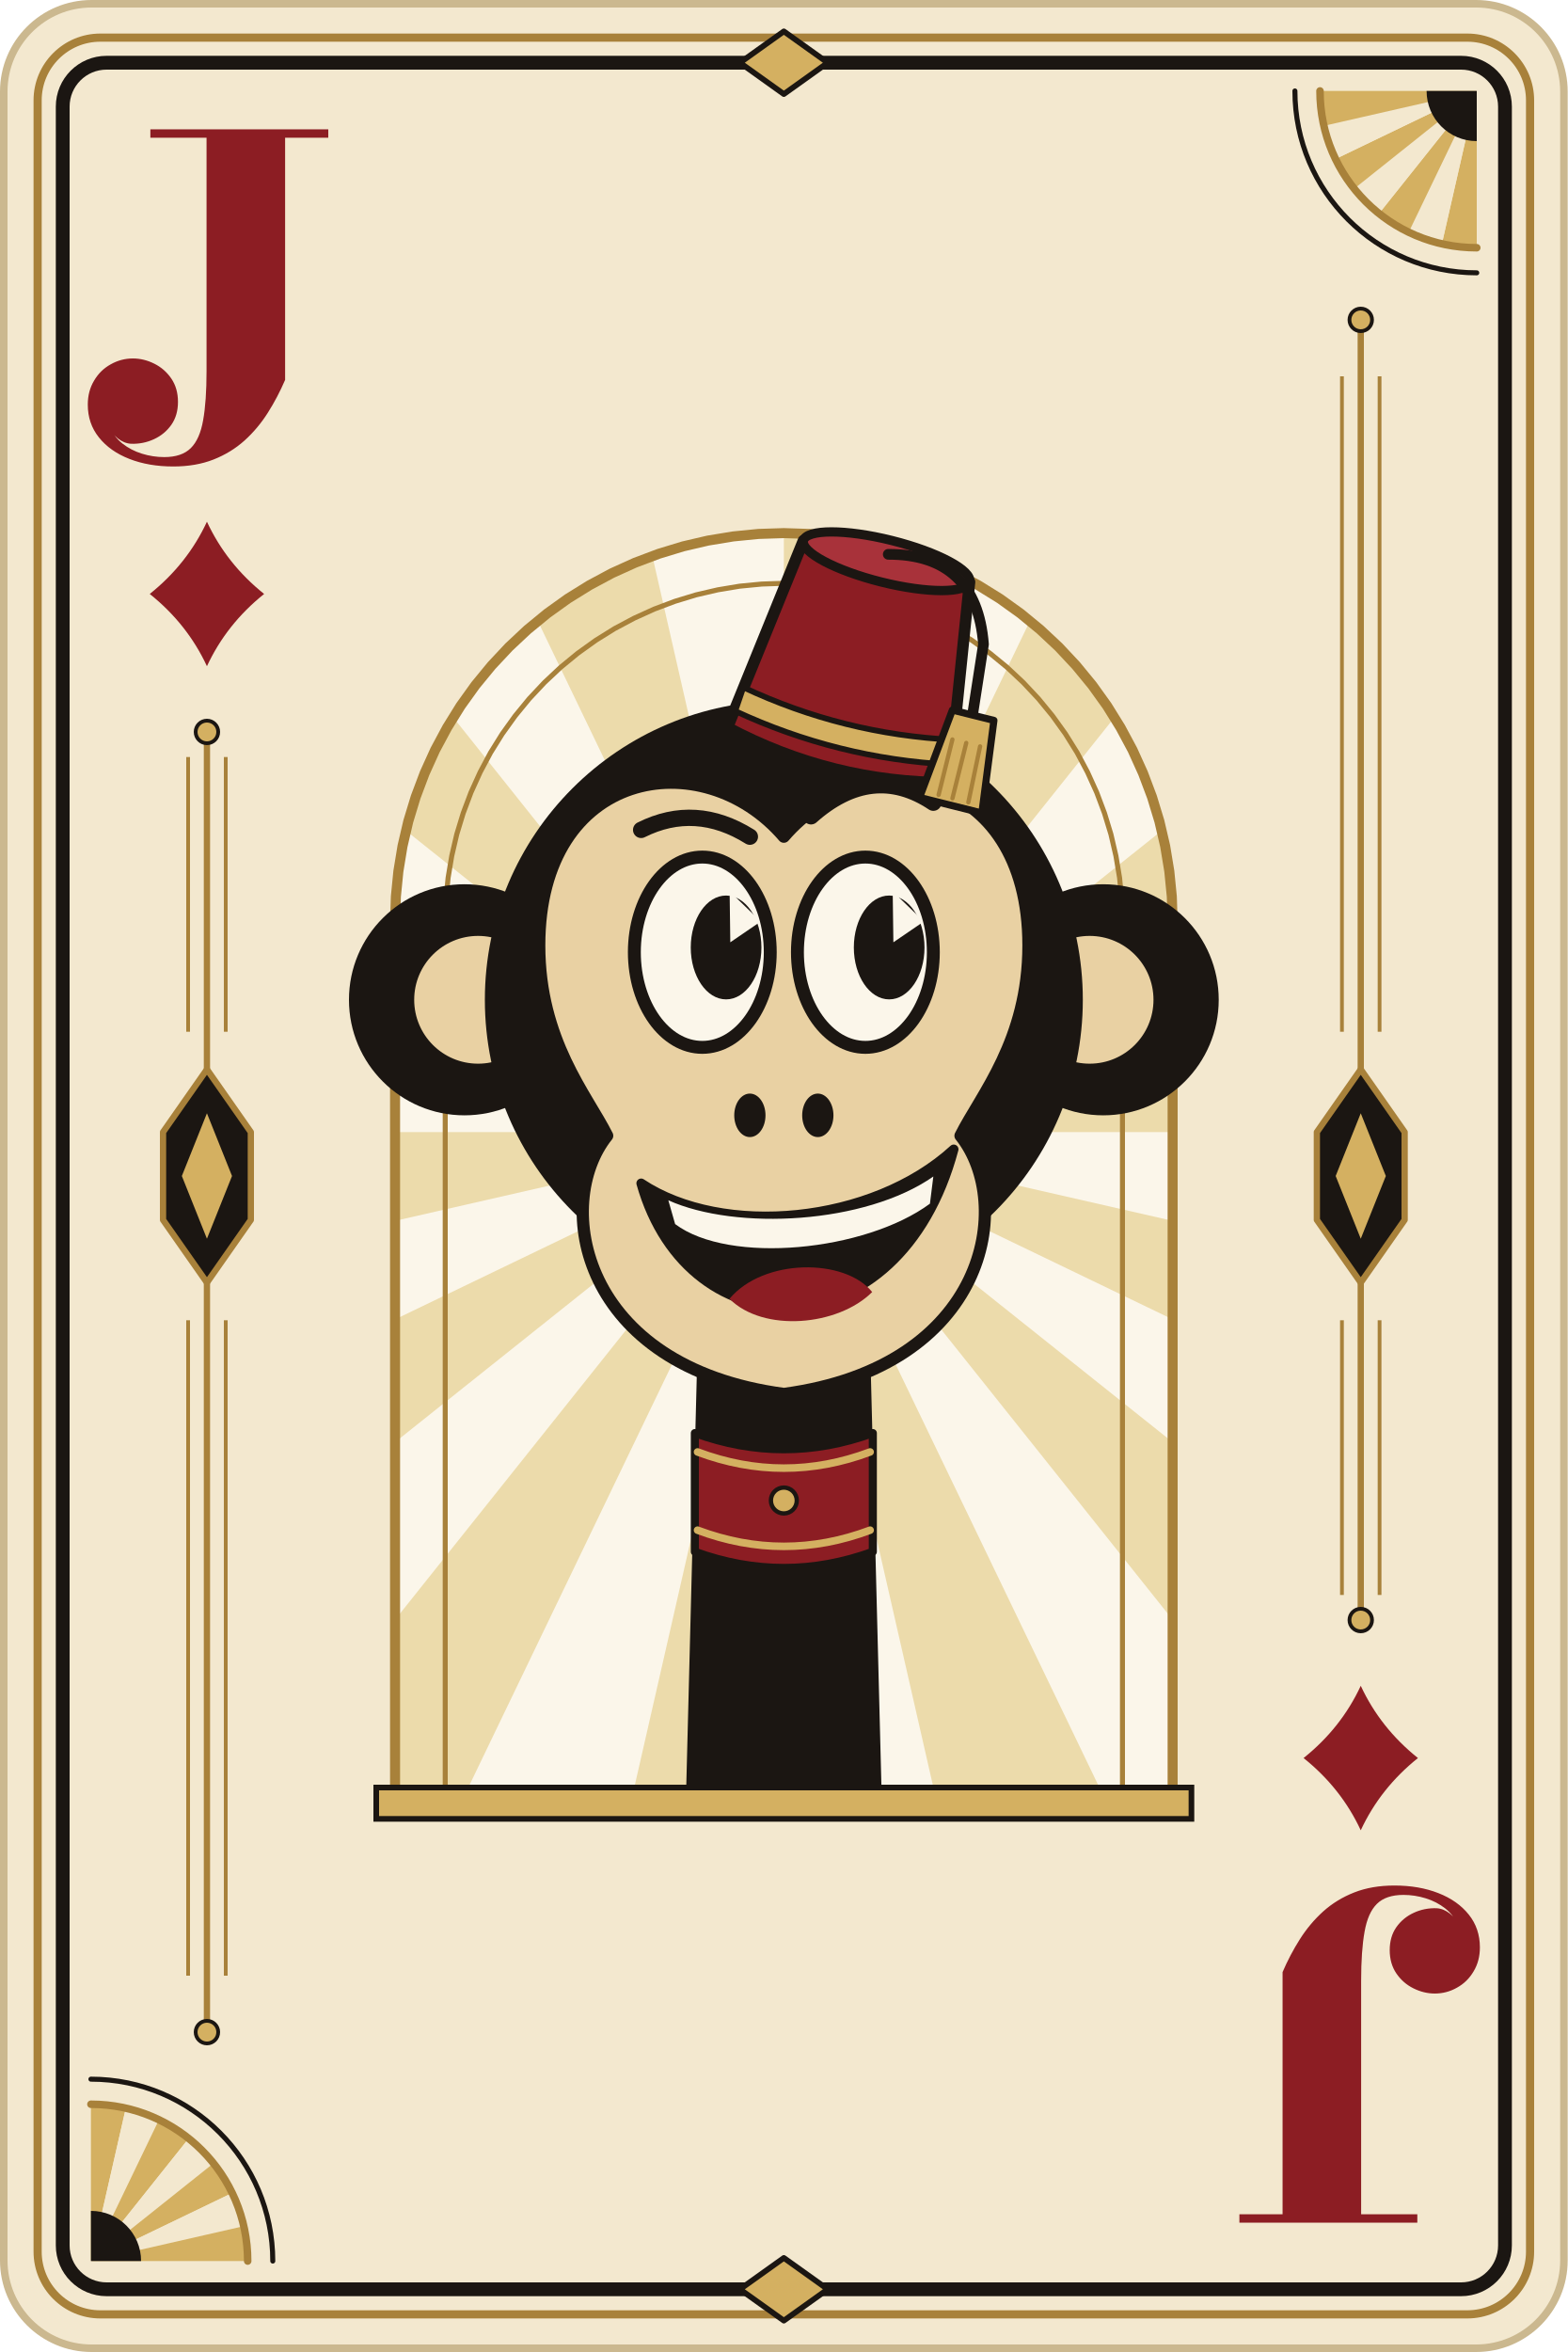
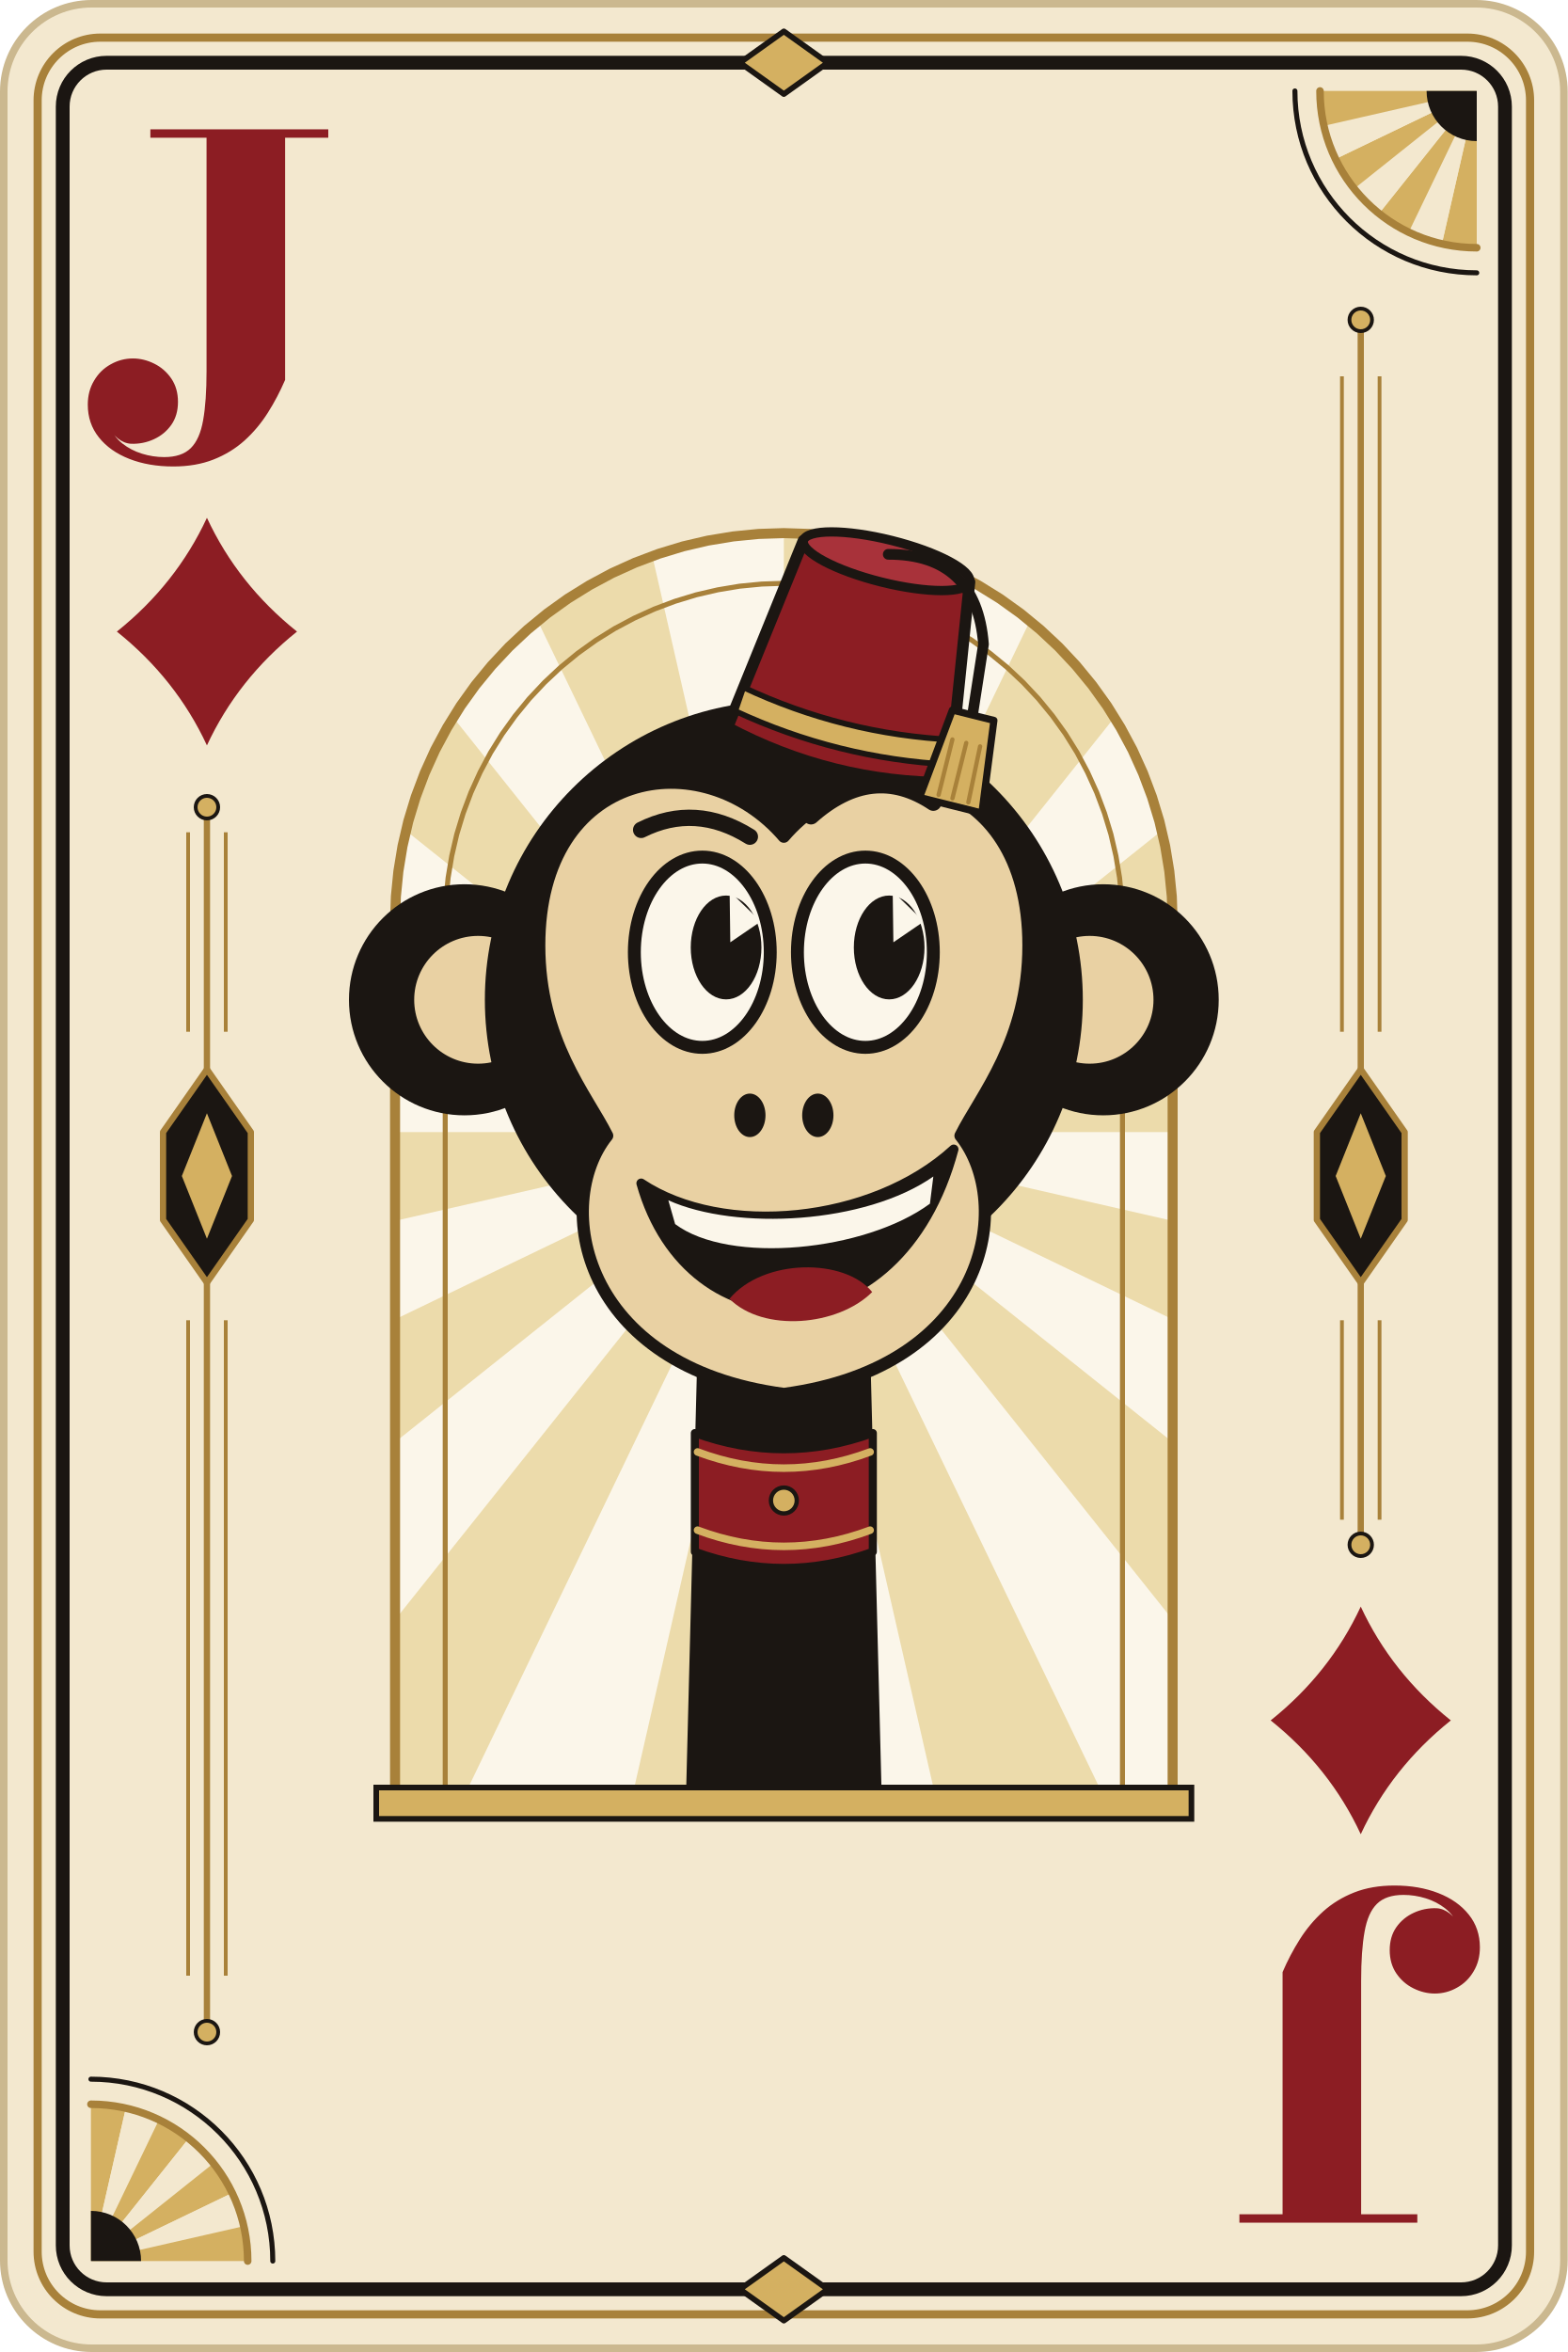
<svg xmlns="http://www.w3.org/2000/svg" viewBox="0 0 250 375" width="300" height="450" role="img" aria-label="Jack of diamonds">
  <rect x="0.6" y="0.6" width="248.8" height="373.8" rx="14" fill="#f3e8cf" stroke="#cbb88f" stroke-width="1.2" />
  <rect x="6" y="6" width="238" height="363" rx="10" fill="none" stroke="#a8813a" stroke-width="1.3" />
  <rect x="10" y="10" width="230" height="355" rx="7" fill="none" stroke="#1b1612" stroke-width="2.2" />
  <path d="M125,5 L132,10 L125,15 L118,10 Z" fill="#d4b061" stroke="#1b1612" stroke-width="0.9" stroke-linejoin="round" stroke-linecap="round" />
  <path d="M125,360 L132,365 L125,370 L118,365 Z" fill="#d4b061" stroke="#1b1612" stroke-width="0.9" stroke-linejoin="round" stroke-linecap="round" />
  <g class="rank" transform="translate(32.36 20.62) scale(1.7) translate(-32.36 -20.62)">
    <path d="M44.12 20.62V21.41H40.07V44.12Q39.38 45.73 38.45 47.2Q37.52 48.67 36.26 49.81Q35 50.94 33.35 51.59Q31.7 52.24 29.58 52.24Q27.27 52.24 25.46 51.53Q23.64 50.82 22.6 49.51Q21.56 48.21 21.56 46.44Q21.56 45.17 22.15 44.19Q22.73 43.2 23.71 42.66Q24.68 42.11 25.79 42.11Q26.82 42.11 27.8 42.6Q28.77 43.08 29.4 44Q30.02 44.92 30.02 46.18Q30.02 47.44 29.4 48.33Q28.77 49.22 27.77 49.68Q26.76 50.15 25.61 50.11Q24.96 50.07 24.38 49.61Q23.81 49.16 23.64 48.53Q24.01 49.46 24.81 50.09Q25.61 50.72 26.64 51.04Q27.67 51.36 28.73 51.36Q30.37 51.36 31.22 50.52Q32.07 49.68 32.38 47.9Q32.7 46.12 32.7 43.3V21.41H27.43V20.62Z" fill="#8c1d23" />
  </g>
-   <g transform="translate(33 94.7) scale(0.24) translate(-50 -50)">
+   <g transform="translate(33 100.7) scale(0.378) translate(-50 -50)">
    <path d="M50,2 Q63,30 88,50 Q63,70 50,98 Q37,70 12,50 Q37,30 50,2 Z" fill="#8c1d23" />
  </g>
-   <line x1="33" y1="117.7" x2="33" y2="172.5" stroke="#a8813a" stroke-width="1" />
+   <line x1="33" y1="129.7" x2="33" y2="172.5" stroke="#a8813a" stroke-width="1" />
  <line x1="33" y1="202.5" x2="33" y2="323" stroke="#a8813a" stroke-width="1" />
-   <line x1="30" y1="120.7" x2="30" y2="164.5" stroke="#a8813a" stroke-width="0.6" />
+   <line x1="30" y1="132.7" x2="30" y2="164.5" stroke="#a8813a" stroke-width="0.6" />
  <line x1="30" y1="210.5" x2="30" y2="315" stroke="#a8813a" stroke-width="0.6" />
-   <line x1="36" y1="120.7" x2="36" y2="164.5" stroke="#a8813a" stroke-width="0.6" />
+   <line x1="36" y1="132.7" x2="36" y2="164.5" stroke="#a8813a" stroke-width="0.6" />
  <line x1="36" y1="210.5" x2="36" y2="315" stroke="#a8813a" stroke-width="0.6" />
-   <circle cx="33" cy="116.7" r="1.8" fill="#d4b061" stroke="#1b1612" stroke-width="0.6" stroke-linejoin="round" stroke-linecap="round" />
+   <circle cx="33" cy="128.7" r="1.8" fill="#d4b061" stroke="#1b1612" stroke-width="0.6" stroke-linejoin="round" stroke-linecap="round" />
  <circle cx="33" cy="324" r="1.8" fill="#d4b061" stroke="#1b1612" stroke-width="0.6" stroke-linejoin="round" stroke-linecap="round" />
  <path d="M33,170.5 L40,180.5 L40,194.5 L33,204.5 L26,194.5 L26,180.5 Z" fill="#1b1612" stroke="#a8813a" stroke-width="1" stroke-linejoin="round" stroke-linecap="round" />
  <path d="M33,177.5 L37,187.5 L33,197.5 L29,187.5 Z" fill="#d4b061" />
  <path d="M14.5,360.5 L14.5,335.5 L15.9,335.54 L17.3,335.66 L18.69,335.85 L20.06,336.13 Z" fill="#d4b061" />
  <path d="M14.5,360.5 L20.06,336.13 L21.42,336.48 L22.76,336.9 L24.07,337.4 L25.35,337.98 Z" fill="#f3e8cf" />
  <path d="M14.5,360.5 L25.35,337.98 L26.59,338.62 L27.8,339.33 L28.97,340.11 L30.09,340.95 Z" fill="#d4b061" />
  <path d="M14.5,360.5 L30.09,340.95 L31.16,341.86 L32.18,342.82 L33.14,343.84 L34.05,344.91 Z" fill="#f3e8cf" />
  <path d="M14.5,360.5 L34.05,344.91 L34.89,346.03 L35.67,347.2 L36.38,348.41 L37.02,349.65 Z" fill="#d4b061" />
  <path d="M14.5,360.5 L37.02,349.65 L37.6,350.93 L38.1,352.24 L38.52,353.58 L38.87,354.94 Z" fill="#f3e8cf" />
  <path d="M14.5,360.5 L38.87,354.94 L39.15,356.31 L39.34,357.7 L39.46,359.1 L39.5,360.5 Z" fill="#d4b061" />
  <path d="M14.5,335.5 A25,25 0 0 1 39.5,360.5" fill="none" stroke="#a8813a" stroke-width="1.2" stroke-linejoin="round" stroke-linecap="round" />
  <path d="M14.5,331.5 A29,29 0 0 1 43.5,360.5" fill="none" stroke="#1b1612" stroke-width="0.8" stroke-linejoin="round" stroke-linecap="round" />
  <path d="M14.5,352.5 A8,8 0 0 1 22.5,360.5 L14.5,360.5 Z" fill="#1b1612" />
  <g transform="rotate(180 125 187.5)">
    <g class="rank" transform="translate(32.36 20.62) scale(1.7) translate(-32.36 -20.62)">
      <path d="M44.12 20.62V21.41H40.07V44.12Q39.38 45.73 38.45 47.2Q37.52 48.67 36.26 49.81Q35 50.94 33.35 51.59Q31.7 52.24 29.58 52.24Q27.27 52.24 25.46 51.53Q23.64 50.82 22.6 49.51Q21.56 48.21 21.56 46.44Q21.56 45.17 22.15 44.19Q22.73 43.2 23.71 42.66Q24.68 42.11 25.79 42.11Q26.82 42.11 27.8 42.6Q28.77 43.08 29.4 44Q30.02 44.92 30.02 46.18Q30.02 47.44 29.4 48.33Q28.77 49.22 27.77 49.68Q26.76 50.15 25.61 50.11Q24.96 50.07 24.38 49.61Q23.81 49.16 23.64 48.53Q24.01 49.46 24.81 50.09Q25.61 50.72 26.64 51.04Q27.67 51.36 28.73 51.36Q30.37 51.36 31.22 50.52Q32.07 49.68 32.38 47.9Q32.7 46.12 32.7 43.3V21.41H27.43V20.62Z" fill="#8c1d23" />
    </g>
-     <g transform="translate(33 94.7) scale(0.24) translate(-50 -50)">
+     <g transform="translate(33 100.7) scale(0.378) translate(-50 -50)">
      <path d="M50,2 Q63,30 88,50 Q63,70 50,98 Q37,70 12,50 Q37,30 50,2 Z" fill="#8c1d23" />
    </g>
-     <line x1="33" y1="117.7" x2="33" y2="172.5" stroke="#a8813a" stroke-width="1" />
+     <line x1="33" y1="129.7" x2="33" y2="172.5" stroke="#a8813a" stroke-width="1" />
    <line x1="33" y1="202.5" x2="33" y2="323" stroke="#a8813a" stroke-width="1" />
-     <line x1="30" y1="120.7" x2="30" y2="164.5" stroke="#a8813a" stroke-width="0.6" />
+     <line x1="30" y1="132.7" x2="30" y2="164.5" stroke="#a8813a" stroke-width="0.6" />
    <line x1="30" y1="210.5" x2="30" y2="315" stroke="#a8813a" stroke-width="0.6" />
-     <line x1="36" y1="120.7" x2="36" y2="164.5" stroke="#a8813a" stroke-width="0.6" />
+     <line x1="36" y1="132.7" x2="36" y2="164.5" stroke="#a8813a" stroke-width="0.6" />
    <line x1="36" y1="210.5" x2="36" y2="315" stroke="#a8813a" stroke-width="0.6" />
-     <circle cx="33" cy="116.7" r="1.8" fill="#d4b061" stroke="#1b1612" stroke-width="0.6" stroke-linejoin="round" stroke-linecap="round" />
+     <circle cx="33" cy="128.7" r="1.8" fill="#d4b061" stroke="#1b1612" stroke-width="0.6" stroke-linejoin="round" stroke-linecap="round" />
    <circle cx="33" cy="324" r="1.8" fill="#d4b061" stroke="#1b1612" stroke-width="0.6" stroke-linejoin="round" stroke-linecap="round" />
    <path d="M33,170.5 L40,180.5 L40,194.5 L33,204.5 L26,194.5 L26,180.5 Z" fill="#1b1612" stroke="#a8813a" stroke-width="1" stroke-linejoin="round" stroke-linecap="round" />
    <path d="M33,177.5 L37,187.5 L33,197.5 L29,187.5 Z" fill="#d4b061" />
    <path d="M14.5,360.5 L14.5,335.5 L15.9,335.54 L17.3,335.66 L18.69,335.85 L20.06,336.13 Z" fill="#d4b061" />
    <path d="M14.5,360.5 L20.06,336.13 L21.42,336.48 L22.76,336.9 L24.07,337.4 L25.35,337.98 Z" fill="#f3e8cf" />
    <path d="M14.5,360.5 L25.35,337.98 L26.59,338.62 L27.8,339.33 L28.97,340.11 L30.09,340.95 Z" fill="#d4b061" />
    <path d="M14.5,360.5 L30.09,340.95 L31.16,341.86 L32.18,342.82 L33.14,343.84 L34.05,344.91 Z" fill="#f3e8cf" />
    <path d="M14.5,360.5 L34.05,344.91 L34.89,346.03 L35.67,347.2 L36.38,348.41 L37.02,349.65 Z" fill="#d4b061" />
    <path d="M14.5,360.5 L37.02,349.65 L37.6,350.93 L38.1,352.24 L38.52,353.58 L38.87,354.94 Z" fill="#f3e8cf" />
    <path d="M14.5,360.5 L38.87,354.94 L39.15,356.31 L39.34,357.7 L39.46,359.1 L39.5,360.5 Z" fill="#d4b061" />
    <path d="M14.5,335.5 A25,25 0 0 1 39.5,360.5" fill="none" stroke="#a8813a" stroke-width="1.2" stroke-linejoin="round" stroke-linecap="round" />
    <path d="M14.5,331.5 A29,29 0 0 1 43.5,360.5" fill="none" stroke="#1b1612" stroke-width="0.8" stroke-linejoin="round" stroke-linecap="round" />
    <path d="M14.5,352.5 A8,8 0 0 1 22.5,360.5 L14.5,360.5 Z" fill="#1b1612" />
  </g>
  <g transform="translate(0 12.5)">
    <path d="M63,272.5 L63,134.5 L63.13,130.45 L63.53,126.41 L64.19,122.4 L65.11,118.45 L66.29,114.57 L67.72,110.77 L69.39,107.08 L71.31,103.5 L73.45,100.05 L75.81,96.76 L78.39,93.62 L81.16,90.66 L84.12,87.89 L87.26,85.31 L90.55,82.95 L94,80.81 L97.58,78.89 L101.27,77.22 L105.07,75.79 L108.95,74.61 L112.9,73.69 L116.91,73.03 L120.95,72.63 L125,72.5 L129.05,72.63 L133.09,73.03 L137.1,73.69 L141.05,74.61 L144.93,75.79 L148.73,77.22 L152.42,78.89 L156,80.81 L159.45,82.95 L162.74,85.31 L165.88,87.89 L168.84,90.66 L171.61,93.62 L174.19,96.76 L176.55,100.05 L178.69,103.5 L180.61,107.08 L182.28,110.77 L183.71,114.57 L184.89,118.45 L185.81,122.4 L186.47,126.41 L186.87,130.45 L187,134.5 L187,272.5 Z" fill="#ecdbab" />
    <path d="M125,168 L187,182.15 L187,168 Z" fill="#fbf6ea" />
    <path d="M125,168 L187,217.44 L187,197.86 Z" fill="#fbf6ea" />
    <path d="M125,168 L175.32,272.5 L187,272.5 L187,245.75 Z" fill="#fbf6ea" />
    <path d="M125,168 L125,272.5 L148.85,272.5 Z" fill="#fbf6ea" />
    <path d="M125,168 L74.68,272.5 L101.15,272.5 Z" fill="#fbf6ea" />
    <path d="M125,168 L63,217.44 L63,245.75 Z" fill="#fbf6ea" />
    <path d="M125,168 L63,182.15 L63,197.86 Z" fill="#fbf6ea" />
    <path d="M125,168 L63,153.85 L63,168 Z" fill="#fbf6ea" />
    <path d="M125,168 L64.76,119.96 L64.19,122.4 L63.53,126.41 L63.13,130.45 L63,134.5 L63,138.14 Z" fill="#fbf6ea" />
    <path d="M125,168 L85.77,86.53 L84.12,87.89 L81.16,90.66 L78.39,93.62 L75.81,96.76 L73.45,100.05 L72.3,101.91 Z" fill="#fbf6ea" />
    <path d="M125,168 L125,72.5 L120.95,72.63 L116.91,73.03 L112.9,73.69 L108.95,74.61 L105.07,75.79 L104.04,76.18 Z" fill="#fbf6ea" />
    <path d="M125,168 L164.23,86.53 L162.74,85.31 L159.45,82.95 L156,80.81 L152.42,78.89 L148.73,77.22 L145.96,76.18 Z" fill="#fbf6ea" />
    <path d="M125,168 L185.24,119.96 L184.89,118.45 L183.71,114.57 L182.28,110.77 L180.61,107.08 L178.69,103.5 L177.7,101.91 Z" fill="#fbf6ea" />
    <path d="M125,168 L187,153.85 L187,138.14 Z" fill="#fbf6ea" />
    <path d="M71,272.5 L71,134.5 L71.12,130.97 L71.46,127.45 L72.04,123.97 L72.84,120.52 L73.87,117.14 L75.11,113.84 L76.57,110.62 L78.23,107.5 L80.1,104.5 L82.16,101.63 L84.4,98.9 L86.82,96.32 L89.4,93.9 L92.13,91.66 L95,89.6 L98,87.73 L101.12,86.07 L104.34,84.61 L107.64,83.37 L111.02,82.34 L114.47,81.54 L117.95,80.96 L121.47,80.62 L125,80.5 L128.53,80.62 L132.05,80.96 L135.53,81.54 L138.98,82.34 L142.36,83.37 L145.66,84.61 L148.88,86.07 L152,87.73 L155,89.6 L157.87,91.66 L160.6,93.9 L163.18,96.32 L165.6,98.9 L167.84,101.63 L169.9,104.5 L171.77,107.5 L173.43,110.62 L174.89,113.84 L176.13,117.14 L177.16,120.52 L177.96,123.97 L178.54,127.45 L178.88,130.97 L179,134.5 L179,272.5" fill="none" stroke="#a8813a" stroke-width="0.8" stroke-linejoin="round" stroke-linecap="round" />
    <path d="M63,272.5 L63,134.5 L63.13,130.45 L63.53,126.41 L64.19,122.4 L65.11,118.45 L66.29,114.57 L67.72,110.77 L69.39,107.08 L71.31,103.5 L73.45,100.05 L75.81,96.76 L78.39,93.62 L81.16,90.66 L84.12,87.89 L87.26,85.31 L90.55,82.95 L94,80.81 L97.58,78.89 L101.27,77.22 L105.07,75.79 L108.95,74.61 L112.9,73.69 L116.91,73.03 L120.95,72.63 L125,72.5 L129.05,72.63 L133.09,73.03 L137.1,73.69 L141.05,74.61 L144.93,75.79 L148.73,77.22 L152.42,78.89 L156,80.81 L159.45,82.95 L162.74,85.31 L165.88,87.89 L168.84,90.66 L171.61,93.62 L174.19,96.76 L176.55,100.05 L178.69,103.5 L180.61,107.08 L182.28,110.77 L183.71,114.57 L184.89,118.45 L185.81,122.4 L186.47,126.41 L186.87,130.45 L187,134.5 L187,272.5" fill="none" stroke="#a8813a" stroke-width="1.6" stroke-linejoin="round" stroke-linecap="round" />
    <g transform="translate(59.64 47.18) scale(0.86)">
      <path d="M61,184 L59,262 L93,262 L91,184 Z" fill="#1b1612" />
      <path d="M61,184 L59,262" fill="none" stroke="#1b1612" stroke-width="2.2" stroke-linejoin="round" stroke-linecap="round" />
      <path d="M91,184 L93,262" fill="none" stroke="#1b1612" stroke-width="2.2" stroke-linejoin="round" stroke-linecap="round" />
      <g transform="translate(0 0.29)">
        <path d="M59.5,196 Q76,202 92.5,196 L92.5,218 Q76,224 59.5,218 Z" fill="#8c1d23" stroke="#1b1612" stroke-width="1.5" stroke-linejoin="round" stroke-linecap="round" />
        <path d="M60,199.5 Q76,205.5 92,199.5 M60,214 Q76,220 92,214" fill="none" stroke="#d4b061" stroke-width="1.4" stroke-linejoin="round" stroke-linecap="round" />
        <circle cx="76" cy="208.5" r="2.4" fill="#d4b061" stroke="#1b1612" stroke-width="0.8" stroke-linejoin="round" stroke-linecap="round" />
      </g>
      <g class="head" transform="translate(76 184) scale(1.26) translate(-76 -184)">
        <circle cx="29" cy="130" r="17" fill="#1b1612" />
        <circle cx="31" cy="130" r="10" fill="#e9d1a3" stroke="#1b1612" stroke-width="1.2" stroke-linejoin="round" stroke-linecap="round" />
        <g transform="matrix(-1 0 0 1 152 0)">
          <circle cx="29" cy="130" r="17" fill="#1b1612" />
          <circle cx="31" cy="130" r="10" fill="#e9d1a3" stroke="#1b1612" stroke-width="1.2" stroke-linejoin="round" stroke-linecap="round" />
        </g>
        <circle cx="76" cy="130" r="44" fill="#1b1612" />
        <path d="M76,106 C64,92 40,96 40,122 C40,136 47,144 50,150 C42,160 46,184 76,188 C106,184 110,160 102,150 C105,144 112,136 112,122 C112,96 88,92 76,106 Z" fill="#e9d1a3" stroke="#1b1612" stroke-width="1.8" stroke-linejoin="round" stroke-linecap="round" />
        <ellipse cx="71" cy="147" rx="2.3" ry="3.2" fill="#1b1612" />
        <ellipse cx="81" cy="147" rx="2.3" ry="3.2" fill="#1b1612" />
        <path d="M55,157 C62,182 93,182 101,152 C89,163 67,165 55,157 Z" fill="#1b1612" stroke="#1b1612" stroke-width="1.4" stroke-linejoin="round" stroke-linecap="round" />
        <path d="M59,159.5 C69,164 88,163 98,156 L97.5,160 C88,167 68,169 60,163 Z" fill="#fbf6ea" />
        <path d="M68,174 C73,168 85,168 89,173 C84,178 73,179 68,174 Z" fill="#8c1d23" />
        <ellipse cx="64" cy="123" rx="10" ry="14" fill="#fbf6ea" />
        <ellipse cx="67.5" cy="122.3" rx="5.2" ry="7.64" fill="#1b1612" />
        <path d="M68.12,121.54 L68.02,114.04 L72.6,118.48 Z" fill="#fbf6ea" />
        <ellipse cx="64" cy="123" rx="10" ry="14" fill="none" stroke="#1b1612" stroke-width="1.9" stroke-linejoin="round" stroke-linecap="round" />
        <ellipse cx="88" cy="123" rx="10" ry="14" fill="#fbf6ea" />
        <ellipse cx="91.5" cy="122.3" rx="5.2" ry="7.64" fill="#1b1612" />
        <path d="M92.12,121.54 L92.02,114.04 L96.6,118.48 Z" fill="#fbf6ea" />
        <ellipse cx="88" cy="123" rx="10" ry="14" fill="none" stroke="#1b1612" stroke-width="1.9" stroke-linejoin="round" stroke-linecap="round" />
        <path d="M55,105 Q63,101 71,106" fill="none" stroke="#1b1612" stroke-width="2.4" stroke-linejoin="round" stroke-linecap="round" />
        <path d="M80,103 Q89,95 98,101" fill="none" stroke="#1b1612" stroke-width="2.4" stroke-linejoin="round" stroke-linecap="round" />
        <g transform="translate(84 94) rotate(14) scale(1.05)">
          <path d="M-16,0 L-12,-28 Q0,-31 12,-28 L16,0 Q0,4 -16,0 Z" fill="#8c1d23" stroke="#1b1612" stroke-width="1.6" stroke-linejoin="round" stroke-linecap="round" />
          <path d="M-15.2,-6 Q0,-3 15.2,-6 L15.5,-2.5 Q0,0.5 -15.5,-2.5 Z" fill="#d4b061" stroke="#1b1612" stroke-width="0.8" stroke-linejoin="round" stroke-linecap="round" />
          <ellipse cx="0" cy="-28" rx="12" ry="3" fill="#a8323a" stroke="#1b1612" stroke-width="1.3" stroke-linejoin="round" stroke-linecap="round" />
          <path d="M0,-29 Q12,-32 16,-20 L17,-9" fill="none" stroke="#1b1612" stroke-width="1.5" stroke-linejoin="round" stroke-linecap="round" />
          <path d="M14,-10 L20,-10 L21.5,3 L12.5,3 Z" fill="#d4b061" stroke="#1b1612" stroke-width="1" stroke-linejoin="round" stroke-linecap="round" />
          <path d="M15,-6 L15,2 M17,-6 L17,2 M19,-6 L19.3,2" fill="none" stroke="#a8813a" stroke-width="0.6" stroke-linejoin="round" stroke-linecap="round" />
        </g>
      </g>
    </g>
    <rect x="60" y="272.5" width="130" height="5" fill="#d4b061" stroke="#1b1612" stroke-width="0.9" />
  </g>
</svg>
